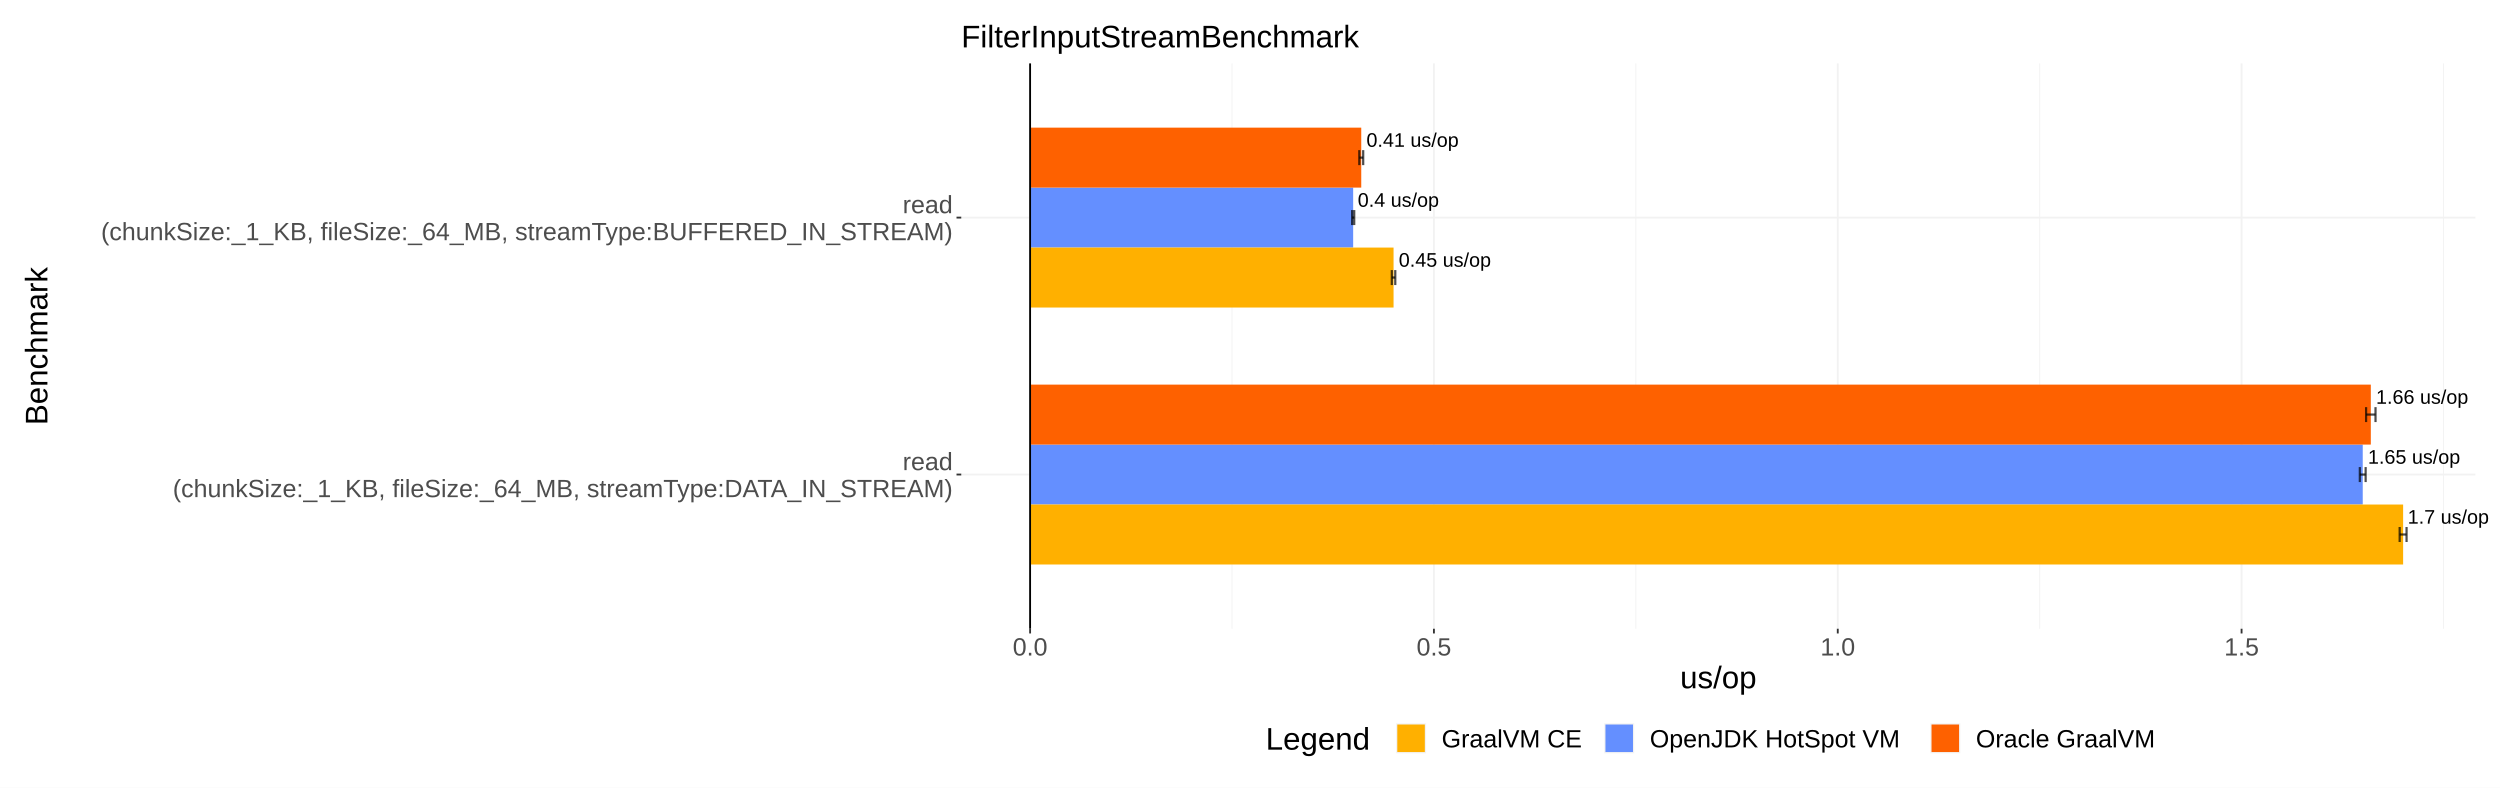
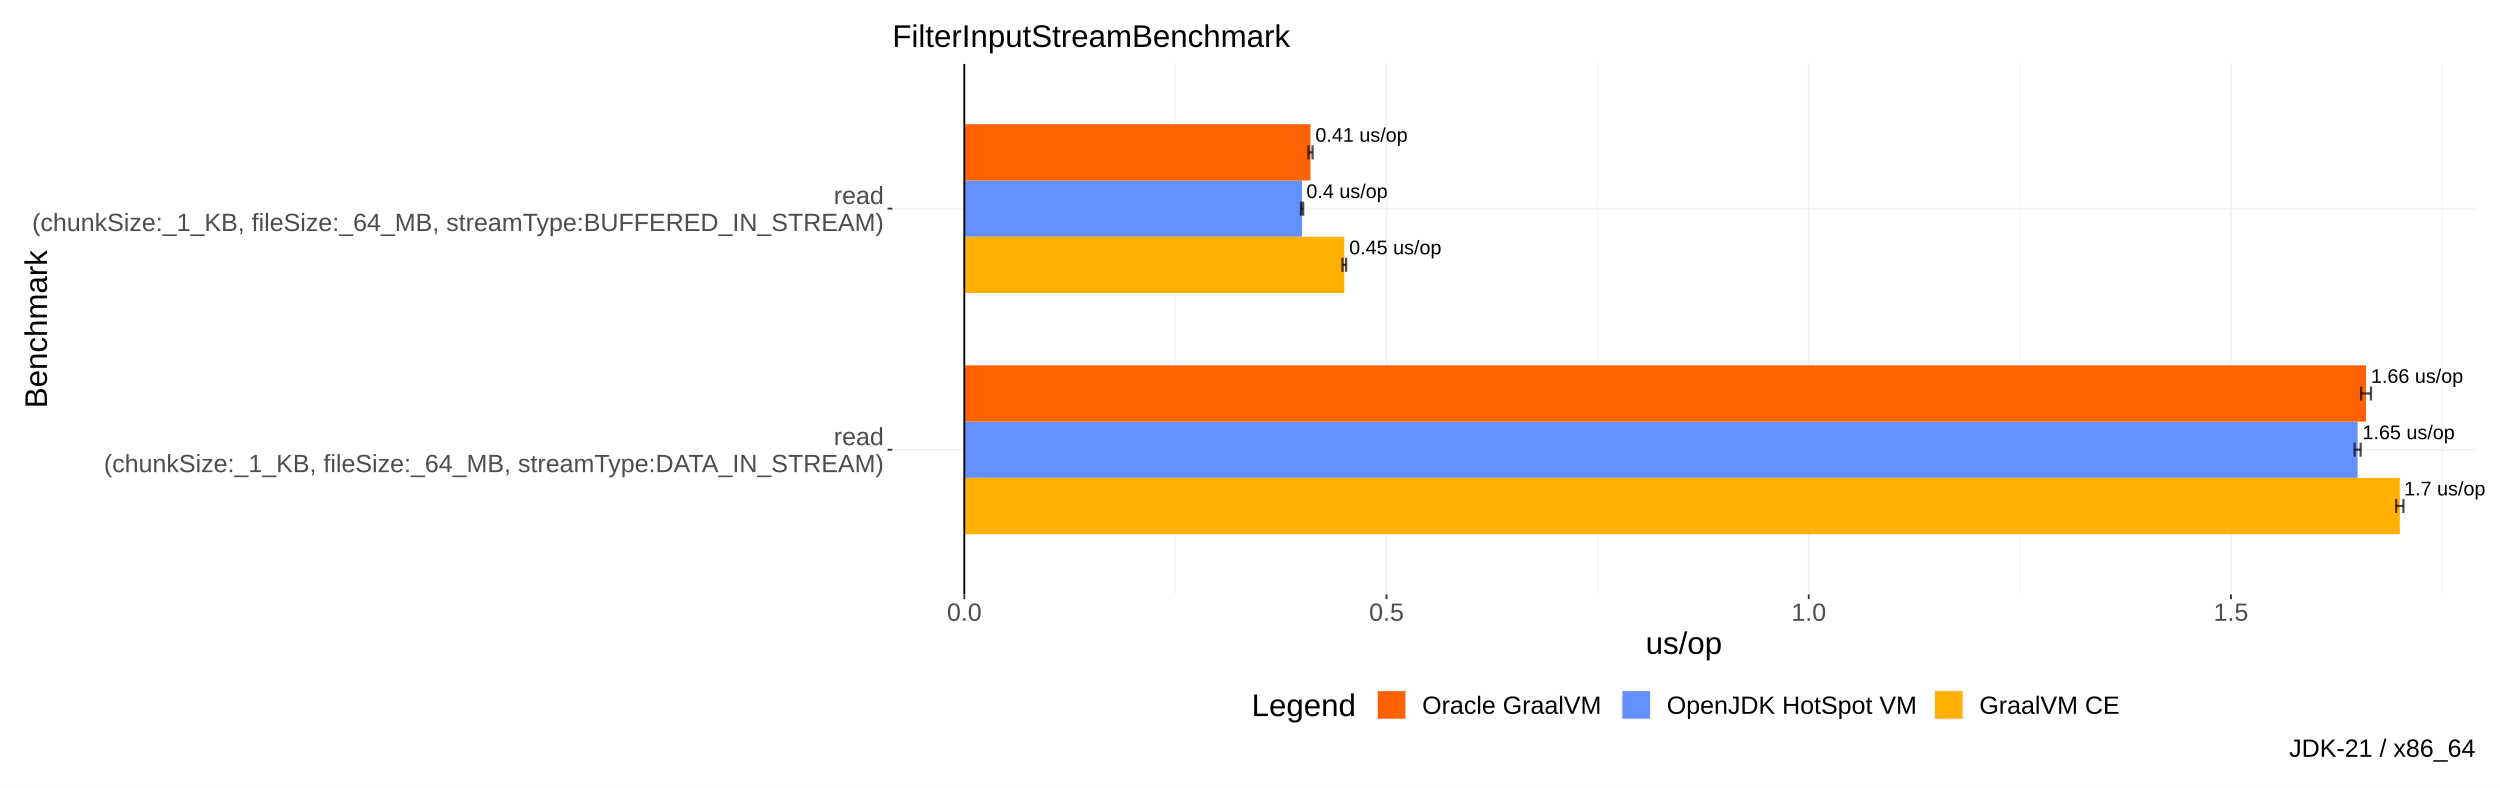
<svg xmlns="http://www.w3.org/2000/svg" class="svglite" width="1440.00pt" height="453.54pt" viewBox="0 0 1440.00 453.54">
  <defs>
    <style type="text/css">
    .svglite line, .svglite polyline, .svglite polygon, .svglite path, .svglite rect, .svglite circle {
      fill: none;
      stroke: #000000;
      stroke-linecap: round;
      stroke-linejoin: round;
      stroke-miterlimit: 10.00;
    }
    .svglite text {
      white-space: pre;
    }
  </style>
  </defs>
  <rect width="100%" height="100%" style="stroke: none; fill: #FFFFFF;" />
  <defs>
    <clipPath id="cpMC4wMHwxNDQwLjAwfDAuMDB8NDUzLjU0">
      <rect x="0.00" y="0.00" width="1440.00" height="453.54" />
    </clipPath>
  </defs>
  <g clip-path="url(#cpMC4wMHwxNDQwLjAwfDAuMDB8NDUzLjU0)">
    <rect x="0.00" y="0.00" width="1440.00" height="453.54" style="stroke-width: 1.07; stroke: #FFFFFF; fill: #FFFFFF;" />
-     <rect x="553.69" y="36.52" width="872.13" height="325.62" style="stroke-width: 1.07; stroke: none;" />
-     <polyline points="709.64,362.15 709.64,36.52 " style="stroke-width: 0.53; stroke: #F2F2F2; stroke-linecap: butt;" />
-     <polyline points="942.24,362.15 942.24,36.52 " style="stroke-width: 0.53; stroke: #F2F2F2; stroke-linecap: butt;" />
-     <polyline points="1174.85,362.15 1174.85,36.52 " style="stroke-width: 0.53; stroke: #F2F2F2; stroke-linecap: butt;" />
-     <polyline points="1407.46,362.15 1407.46,36.52 " style="stroke-width: 0.53; stroke: #F2F2F2; stroke-linecap: butt;" />
-     <polyline points="553.69,273.34 1425.83,273.34 " style="stroke-width: 1.07; stroke: #F2F2F2; stroke-linecap: butt;" />
-     <polyline points="553.69,125.33 1425.83,125.33 " style="stroke-width: 1.07; stroke: #F2F2F2; stroke-linecap: butt;" />
-     <polyline points="593.34,362.15 593.34,36.52 " style="stroke-width: 1.07; stroke: #F2F2F2; stroke-linecap: butt;" />
-     <polyline points="825.94,362.15 825.94,36.52 " style="stroke-width: 1.07; stroke: #F2F2F2; stroke-linecap: butt;" />
-     <polyline points="1058.55,362.15 1058.55,36.52 " style="stroke-width: 1.07; stroke: #F2F2F2; stroke-linecap: butt;" />
-     <polyline points="1291.15,362.15 1291.15,36.52 " style="stroke-width: 1.07; stroke: #F2F2F2; stroke-linecap: butt;" />
-     <rect x="593.34" y="256.07" width="767.60" height="34.54" style="stroke-width: 1.07; stroke: none; stroke-linecap: butt; stroke-linejoin: miter; fill: #648FFF;" />
-     <rect x="593.34" y="290.61" width="790.86" height="34.54" style="stroke-width: 1.07; stroke: none; stroke-linecap: butt; stroke-linejoin: miter; fill: #FFB000;" />
-     <rect x="593.34" y="221.54" width="772.25" height="34.54" style="stroke-width: 1.07; stroke: none; stroke-linecap: butt; stroke-linejoin: miter; fill: #FE6100;" />
-     <rect x="593.34" y="108.06" width="186.08" height="34.54" style="stroke-width: 1.07; stroke: none; stroke-linecap: butt; stroke-linejoin: miter; fill: #648FFF;" />
-     <rect x="593.34" y="142.60" width="209.35" height="34.54" style="stroke-width: 1.07; stroke: none; stroke-linecap: butt; stroke-linejoin: miter; fill: #FFB000;" />
-     <rect x="593.34" y="73.52" width="190.74" height="34.54" style="stroke-width: 1.07; stroke: none; stroke-linecap: butt; stroke-linejoin: miter; fill: #FE6100;" />
-     <text x="1363.94" y="267.12" style="font-size: 11.38px; font-family: &quot;Liberation Sans&quot;;" textLength="60.08px" lengthAdjust="spacingAndGlyphs">1.65 us/op</text>
-     <text x="1386.84" y="301.65" style="font-size: 11.38px; font-family: &quot;Liberation Sans&quot;;" textLength="52.85px" lengthAdjust="spacingAndGlyphs">1.7 us/op</text>
-     <text x="1368.59" y="232.58" style="font-size: 11.38px; font-family: &quot;Liberation Sans&quot;;" textLength="60.08px" lengthAdjust="spacingAndGlyphs">1.66 us/op</text>
-     <text x="782.06" y="119.11" style="font-size: 11.38px; font-family: &quot;Liberation Sans&quot;;" textLength="52.85px" lengthAdjust="spacingAndGlyphs">0.4 us/op</text>
-     <text x="805.69" y="153.64" style="font-size: 11.38px; font-family: &quot;Liberation Sans&quot;;" textLength="60.08px" lengthAdjust="spacingAndGlyphs">0.45 us/op</text>
-     <text x="787.08" y="84.57" style="font-size: 11.38px; font-family: &quot;Liberation Sans&quot;;" textLength="60.08px" lengthAdjust="spacingAndGlyphs">0.41 us/op</text>
-     <polyline points="1362.61,277.66 1362.61,269.02 " style="stroke-width: 1.28; stroke: #000000; stroke-opacity: 0.70; stroke-linecap: butt;" />
-     <polyline points="1362.61,273.34 1359.26,273.34 " style="stroke-width: 1.28; stroke: #000000; stroke-opacity: 0.70; stroke-linecap: butt;" />
-     <polyline points="1359.26,277.66 1359.26,269.02 " style="stroke-width: 1.28; stroke: #000000; stroke-opacity: 0.70; stroke-linecap: butt;" />
-     <polyline points="1386.18,312.19 1386.18,303.56 " style="stroke-width: 1.28; stroke: #000000; stroke-opacity: 0.70; stroke-linecap: butt;" />
-     <polyline points="1386.18,307.88 1382.21,307.88 " style="stroke-width: 1.28; stroke: #000000; stroke-opacity: 0.70; stroke-linecap: butt;" />
-     <polyline points="1382.21,312.19 1382.21,303.56 " style="stroke-width: 1.28; stroke: #000000; stroke-opacity: 0.70; stroke-linecap: butt;" />
-     <polyline points="1368.30,243.12 1368.30,234.49 " style="stroke-width: 1.28; stroke: #000000; stroke-opacity: 0.70; stroke-linecap: butt;" />
-     <polyline points="1368.30,238.80 1362.87,238.80 " style="stroke-width: 1.28; stroke: #000000; stroke-opacity: 0.70; stroke-linecap: butt;" />
-     <polyline points="1362.87,243.12 1362.87,234.49 " style="stroke-width: 1.28; stroke: #000000; stroke-opacity: 0.70; stroke-linecap: butt;" />
-     <polyline points="780.03,129.65 780.03,121.01 " style="stroke-width: 1.28; stroke: #000000; stroke-opacity: 0.70; stroke-linecap: butt;" />
-     <polyline points="780.03,125.33 778.81,125.33 " style="stroke-width: 1.28; stroke: #000000; stroke-opacity: 0.70; stroke-linecap: butt;" />
-     <polyline points="778.81,129.65 778.81,121.01 " style="stroke-width: 1.28; stroke: #000000; stroke-opacity: 0.70; stroke-linecap: butt;" />
-     <polyline points="803.68,164.18 803.68,155.55 " style="stroke-width: 1.28; stroke: #000000; stroke-opacity: 0.70; stroke-linecap: butt;" />
-     <polyline points="803.68,159.86 801.68,159.86 " style="stroke-width: 1.28; stroke: #000000; stroke-opacity: 0.70; stroke-linecap: butt;" />
-     <polyline points="801.68,164.18 801.68,155.55 " style="stroke-width: 1.28; stroke: #000000; stroke-opacity: 0.70; stroke-linecap: butt;" />
-     <polyline points="785.20,95.11 785.20,86.48 " style="stroke-width: 1.28; stroke: #000000; stroke-opacity: 0.70; stroke-linecap: butt;" />
-     <polyline points="785.20,90.79 782.95,90.79 " style="stroke-width: 1.28; stroke: #000000; stroke-opacity: 0.70; stroke-linecap: butt;" />
-     <polyline points="782.95,95.11 782.95,86.48 " style="stroke-width: 1.28; stroke: #000000; stroke-opacity: 0.70; stroke-linecap: butt;" />
-     <line x1="593.34" y1="362.15" x2="593.34" y2="36.52" style="stroke-width: 1.07; stroke-linecap: butt;" />
-     <text x="548.76" y="270.81" text-anchor="end" style="font-size: 14.40px;fill: #4D4D4D; font-family: &quot;Liberation Sans&quot;;" textLength="32.41px" lengthAdjust="spacingAndGlyphs">read</text>
-     <text x="548.76" y="286.36" text-anchor="end" style="font-size: 14.40px;fill: #4D4D4D; font-family: &quot;Liberation Sans&quot;;" textLength="475.82px" lengthAdjust="spacingAndGlyphs">(chunkSize:_1_KB, fileSize:_64_MB, streamType:DATA_IN_STREAM)</text>
-     <text x="548.76" y="122.80" text-anchor="end" style="font-size: 14.40px;fill: #4D4D4D; font-family: &quot;Liberation Sans&quot;;" textLength="32.41px" lengthAdjust="spacingAndGlyphs">read</text>
-     <text x="548.76" y="138.35" text-anchor="end" style="font-size: 14.40px;fill: #4D4D4D; font-family: &quot;Liberation Sans&quot;;" textLength="514.98px" lengthAdjust="spacingAndGlyphs">(chunkSize:_1_KB, fileSize:_64_MB, streamType:BUFFERED_IN_STREAM)</text>
-     <polyline points="550.95,273.34 553.69,273.34 " style="stroke-width: 1.07; stroke: #333333; stroke-linecap: butt;" />
-     <polyline points="550.95,125.33 553.69,125.33 " style="stroke-width: 1.07; stroke: #333333; stroke-linecap: butt;" />
-     <polyline points="593.34,364.89 593.34,362.15 " style="stroke-width: 1.07; stroke: #333333; stroke-linecap: butt;" />
-     <polyline points="825.94,364.89 825.94,362.15 " style="stroke-width: 1.07; stroke: #333333; stroke-linecap: butt;" />
-     <polyline points="1058.55,364.89 1058.55,362.15 " style="stroke-width: 1.07; stroke: #333333; stroke-linecap: butt;" />
-     <polyline points="1291.15,364.89 1291.15,362.15 " style="stroke-width: 1.07; stroke: #333333; stroke-linecap: butt;" />
-     <text x="593.34" y="377.57" text-anchor="middle" style="font-size: 14.40px;fill: #4D4D4D; font-family: &quot;Liberation Sans&quot;;" textLength="22.89px" lengthAdjust="spacingAndGlyphs">0.0</text>
-     <text x="825.94" y="377.57" text-anchor="middle" style="font-size: 14.40px;fill: #4D4D4D; font-family: &quot;Liberation Sans&quot;;" textLength="22.89px" lengthAdjust="spacingAndGlyphs">0.5</text>
-     <text x="1058.55" y="377.57" text-anchor="middle" style="font-size: 14.40px;fill: #4D4D4D; font-family: &quot;Liberation Sans&quot;;" textLength="22.89px" lengthAdjust="spacingAndGlyphs">1.0</text>
-     <text x="1291.15" y="377.57" text-anchor="middle" style="font-size: 14.40px;fill: #4D4D4D; font-family: &quot;Liberation Sans&quot;;" textLength="22.89px" lengthAdjust="spacingAndGlyphs">1.5</text>
-     <text x="989.76" y="396.43" text-anchor="middle" style="font-size: 18.00px; font-family: &quot;Liberation Sans&quot;;" textLength="49.28px" lengthAdjust="spacingAndGlyphs">us/op</text>
-     <text transform="translate(27.30,199.33) rotate(-90)" text-anchor="middle" style="font-size: 18.00px; font-family: &quot;Liberation Sans&quot;;" textLength="102.52px" lengthAdjust="spacingAndGlyphs">Benchmark</text>
-     <rect x="723.57" y="411.13" width="532.38" height="28.24" style="stroke-width: 1.07; stroke: none; fill: #FFFFFF;" />
-     <text x="729.05" y="431.81" style="font-size: 18.00px; font-family: &quot;Liberation Sans&quot;;" textLength="66.12px" lengthAdjust="spacingAndGlyphs">Legend</text>
-     <rect x="804.13" y="416.61" width="17.28" height="17.28" style="stroke-width: 1.07; stroke: none; fill: #F2F2F2;" />
-     <rect x="804.84" y="417.32" width="15.86" height="15.86" style="stroke-width: 1.07; stroke: none; stroke-linecap: butt; stroke-linejoin: miter; fill: #FFB000;" />
-     <rect x="924.03" y="416.61" width="17.28" height="17.28" style="stroke-width: 1.07; stroke: none; fill: #F2F2F2;" />
-     <rect x="924.74" y="417.32" width="15.86" height="15.86" style="stroke-width: 1.07; stroke: none; stroke-linecap: butt; stroke-linejoin: miter; fill: #648FFF;" />
-     <rect x="1111.86" y="416.61" width="17.28" height="17.28" style="stroke-width: 1.07; stroke: none; fill: #F2F2F2;" />
-     <rect x="1112.56" y="417.32" width="15.86" height="15.86" style="stroke-width: 1.07; stroke: none; stroke-linecap: butt; stroke-linejoin: miter; fill: #FE6100;" />
-     <text x="830.38" y="430.50" style="font-size: 14.40px; font-family: &quot;Liberation Sans&quot;;" textLength="84.69px" lengthAdjust="spacingAndGlyphs">GraalVM CE</text>
-     <text x="950.28" y="430.50" style="font-size: 14.40px; font-family: &quot;Liberation Sans&quot;;" textLength="152.61px" lengthAdjust="spacingAndGlyphs">OpenJDK HotSpot VM</text>
-     <text x="1138.10" y="430.50" style="font-size: 14.40px; font-family: &quot;Liberation Sans&quot;;" textLength="112.37px" lengthAdjust="spacingAndGlyphs">Oracle GraalVM</text>
-     <text x="553.69" y="27.30" style="font-size: 18.00px; font-family: &quot;Liberation Sans&quot;;" textLength="258.83px" lengthAdjust="spacingAndGlyphs">FilterInputStreamBenchmark</text>
+     <rect x="513.99" y="36.82" width="911.83" height="305.55" style="stroke-width: 1.07; stroke: none;" />
+     <polyline points="677.04,342.37 677.04,36.82 " style="stroke-width: 0.53; stroke: #F2F2F2; stroke-linecap: butt;" />
+     <polyline points="920.23,342.37 920.23,36.82 " style="stroke-width: 0.53; stroke: #F2F2F2; stroke-linecap: butt;" />
+     <polyline points="1163.43,342.37 1163.43,36.82 " style="stroke-width: 0.53; stroke: #F2F2F2; stroke-linecap: butt;" />
+     <polyline points="1406.62,342.37 1406.62,36.82 " style="stroke-width: 0.53; stroke: #F2F2F2; stroke-linecap: butt;" />
+     <polyline points="513.99,259.04 1425.83,259.04 " style="stroke-width: 1.07; stroke: #F2F2F2; stroke-linecap: butt;" />
+     <polyline points="513.99,120.16 1425.83,120.16 " style="stroke-width: 1.07; stroke: #F2F2F2; stroke-linecap: butt;" />
+     <polyline points="555.44,342.37 555.44,36.82 " style="stroke-width: 1.07; stroke: #F2F2F2; stroke-linecap: butt;" />
+     <polyline points="798.63,342.37 798.63,36.82 " style="stroke-width: 1.07; stroke: #F2F2F2; stroke-linecap: butt;" />
+     <polyline points="1041.83,342.37 1041.83,36.82 " style="stroke-width: 1.07; stroke: #F2F2F2; stroke-linecap: butt;" />
+     <polyline points="1285.02,342.37 1285.02,36.82 " style="stroke-width: 1.07; stroke: #F2F2F2; stroke-linecap: butt;" />
+     <rect x="555.44" y="242.84" width="802.54" height="32.41" style="stroke-width: 1.07; stroke: none; stroke-linecap: butt; stroke-linejoin: miter; fill: #648FFF;" />
+     <rect x="555.44" y="275.25" width="826.86" height="32.41" style="stroke-width: 1.07; stroke: none; stroke-linecap: butt; stroke-linejoin: miter; fill: #FFB000;" />
+     <rect x="555.44" y="210.43" width="807.40" height="32.41" style="stroke-width: 1.07; stroke: none; stroke-linecap: butt; stroke-linejoin: miter; fill: #FE6100;" />
+     <rect x="555.44" y="103.95" width="194.56" height="32.41" style="stroke-width: 1.07; stroke: none; stroke-linecap: butt; stroke-linejoin: miter; fill: #648FFF;" />
+     <rect x="555.44" y="136.36" width="218.87" height="32.41" style="stroke-width: 1.07; stroke: none; stroke-linecap: butt; stroke-linejoin: miter; fill: #FFB000;" />
+     <rect x="555.44" y="71.55" width="199.42" height="32.41" style="stroke-width: 1.07; stroke: none; stroke-linecap: butt; stroke-linejoin: miter; fill: #FE6100;" />
+     <text x="1360.79" y="252.95" style="font-size: 11.38px; font-family: &quot;Liberation Sans&quot;;" textLength="56.12px" lengthAdjust="spacingAndGlyphs">1.65 us/op</text>
+     <text x="1384.78" y="285.35" style="font-size: 11.38px; font-family: &quot;Liberation Sans&quot;;" textLength="49.62px" lengthAdjust="spacingAndGlyphs">1.7 us/op</text>
+     <text x="1365.65" y="220.54" style="font-size: 11.38px; font-family: &quot;Liberation Sans&quot;;" textLength="56.12px" lengthAdjust="spacingAndGlyphs">1.66 us/op</text>
+     <text x="752.48" y="114.06" style="font-size: 11.38px; font-family: &quot;Liberation Sans&quot;;" textLength="49.62px" lengthAdjust="spacingAndGlyphs">0.4 us/op</text>
+     <text x="777.12" y="146.47" style="font-size: 11.38px; font-family: &quot;Liberation Sans&quot;;" textLength="56.12px" lengthAdjust="spacingAndGlyphs">0.45 us/op</text>
+     <text x="757.67" y="81.65" style="font-size: 11.38px; font-family: &quot;Liberation Sans&quot;;" textLength="56.12px" lengthAdjust="spacingAndGlyphs">0.41 us/op</text>
+     <polyline points="1359.73,263.09 1359.73,254.99 " style="stroke-width: 1.28; stroke: #000000; stroke-opacity: 0.70; stroke-linecap: butt;" />
+     <polyline points="1359.73,259.04 1356.23,259.04 " style="stroke-width: 1.28; stroke: #000000; stroke-opacity: 0.70; stroke-linecap: butt;" />
+     <polyline points="1356.23,263.09 1356.23,254.99 " style="stroke-width: 1.28; stroke: #000000; stroke-opacity: 0.70; stroke-linecap: butt;" />
+     <polyline points="1384.38,295.50 1384.38,287.40 " style="stroke-width: 1.28; stroke: #000000; stroke-opacity: 0.70; stroke-linecap: butt;" />
+     <polyline points="1384.38,291.45 1380.22,291.45 " style="stroke-width: 1.28; stroke: #000000; stroke-opacity: 0.70; stroke-linecap: butt;" />
+     <polyline points="1380.22,295.50 1380.22,287.40 " style="stroke-width: 1.28; stroke: #000000; stroke-opacity: 0.70; stroke-linecap: butt;" />
+     <polyline points="1365.68,230.69 1365.68,222.59 " style="stroke-width: 1.28; stroke: #000000; stroke-opacity: 0.70; stroke-linecap: butt;" />
+     <polyline points="1365.68,226.64 1360.01,226.64 " style="stroke-width: 1.28; stroke: #000000; stroke-opacity: 0.70; stroke-linecap: butt;" />
+     <polyline points="1360.01,230.69 1360.01,222.59 " style="stroke-width: 1.28; stroke: #000000; stroke-opacity: 0.70; stroke-linecap: butt;" />
+     <polyline points="750.63,124.21 750.63,116.11 " style="stroke-width: 1.28; stroke: #000000; stroke-opacity: 0.70; stroke-linecap: butt;" />
+     <polyline points="750.63,120.16 749.36,120.16 " style="stroke-width: 1.28; stroke: #000000; stroke-opacity: 0.70; stroke-linecap: butt;" />
+     <polyline points="749.36,124.21 749.36,116.11 " style="stroke-width: 1.28; stroke: #000000; stroke-opacity: 0.70; stroke-linecap: butt;" />
+     <polyline points="775.36,156.61 775.36,148.51 " style="stroke-width: 1.28; stroke: #000000; stroke-opacity: 0.70; stroke-linecap: butt;" />
+     <polyline points="775.36,152.56 773.27,152.56 " style="stroke-width: 1.28; stroke: #000000; stroke-opacity: 0.70; stroke-linecap: butt;" />
+     <polyline points="773.27,156.61 773.27,148.51 " style="stroke-width: 1.28; stroke: #000000; stroke-opacity: 0.70; stroke-linecap: butt;" />
+     <polyline points="756.04,91.80 756.04,83.70 " style="stroke-width: 1.28; stroke: #000000; stroke-opacity: 0.70; stroke-linecap: butt;" />
+     <polyline points="756.04,87.75 753.68,87.75 " style="stroke-width: 1.28; stroke: #000000; stroke-opacity: 0.70; stroke-linecap: butt;" />
+     <polyline points="753.68,91.80 753.68,83.70 " style="stroke-width: 1.28; stroke: #000000; stroke-opacity: 0.70; stroke-linecap: butt;" />
+     <line x1="555.44" y1="342.37" x2="555.44" y2="36.82" style="stroke-width: 1.07; stroke-linecap: butt;" />
+     <text x="509.06" y="256.41" text-anchor="end" style="font-size: 14.40px;fill: #4D4D4D; font-family: &quot;Liberation Sans&quot;;" textLength="30.97px" lengthAdjust="spacingAndGlyphs">read</text>
+     <text x="509.06" y="271.96" text-anchor="end" style="font-size: 14.40px;fill: #4D4D4D; font-family: &quot;Liberation Sans&quot;;" textLength="441.61px" lengthAdjust="spacingAndGlyphs">(chunkSize:_1_KB, fileSize:_64_MB, streamType:DATA_IN_STREAM)</text>
+     <text x="509.06" y="117.52" text-anchor="end" style="font-size: 14.40px;fill: #4D4D4D; font-family: &quot;Liberation Sans&quot;;" textLength="30.97px" lengthAdjust="spacingAndGlyphs">read</text>
+     <text x="509.06" y="133.07" text-anchor="end" style="font-size: 14.40px;fill: #4D4D4D; font-family: &quot;Liberation Sans&quot;;" textLength="474.98px" lengthAdjust="spacingAndGlyphs">(chunkSize:_1_KB, fileSize:_64_MB, streamType:BUFFERED_IN_STREAM)</text>
+     <polyline points="511.25,259.04 513.99,259.04 " style="stroke-width: 1.07; stroke: #333333; stroke-linecap: butt;" />
+     <polyline points="511.25,120.16 513.99,120.16 " style="stroke-width: 1.07; stroke: #333333; stroke-linecap: butt;" />
+     <polyline points="555.44,345.11 555.44,342.37 " style="stroke-width: 1.07; stroke: #333333; stroke-linecap: butt;" />
+     <polyline points="798.63,345.11 798.63,342.37 " style="stroke-width: 1.07; stroke: #333333; stroke-linecap: butt;" />
+     <polyline points="1041.83,345.11 1041.83,342.37 " style="stroke-width: 1.07; stroke: #333333; stroke-linecap: butt;" />
+     <polyline points="1285.02,345.11 1285.02,342.37 " style="stroke-width: 1.07; stroke: #333333; stroke-linecap: butt;" />
+     <text x="555.44" y="357.59" text-anchor="middle" style="font-size: 14.40px;fill: #4D4D4D; font-family: &quot;Liberation Sans&quot;;" textLength="20.32px" lengthAdjust="spacingAndGlyphs">0.0</text>
+     <text x="798.63" y="357.59" text-anchor="middle" style="font-size: 14.40px;fill: #4D4D4D; font-family: &quot;Liberation Sans&quot;;" textLength="20.32px" lengthAdjust="spacingAndGlyphs">0.5</text>
+     <text x="1041.83" y="357.59" text-anchor="middle" style="font-size: 14.40px;fill: #4D4D4D; font-family: &quot;Liberation Sans&quot;;" textLength="20.32px" lengthAdjust="spacingAndGlyphs">1.0</text>
+     <text x="1285.02" y="357.59" text-anchor="middle" style="font-size: 14.40px;fill: #4D4D4D; font-family: &quot;Liberation Sans&quot;;" textLength="20.32px" lengthAdjust="spacingAndGlyphs">1.5</text>
+     <text x="969.91" y="376.64" text-anchor="middle" style="font-size: 18.00px; font-family: &quot;Liberation Sans&quot;;" textLength="48.41px" lengthAdjust="spacingAndGlyphs">us/op</text>
+     <text transform="translate(27.03,189.60) rotate(-90)" text-anchor="middle" style="font-size: 18.00px; font-family: &quot;Liberation Sans&quot;;" textLength="96.72px" lengthAdjust="spacingAndGlyphs">Benchmark</text>
+     <rect x="715.45" y="391.91" width="508.92" height="28.24" style="stroke-width: 1.07; stroke: none; fill: #FFFFFF;" />
+     <text x="720.93" y="412.46" style="font-size: 18.00px; font-family: &quot;Liberation Sans&quot;;" textLength="63.01px" lengthAdjust="spacingAndGlyphs">Legend</text>
+     <rect x="792.90" y="397.39" width="17.28" height="17.28" style="stroke-width: 1.07; stroke: none; fill: #F2F2F2;" />
+     <rect x="793.61" y="398.10" width="15.86" height="15.86" style="stroke-width: 1.07; stroke: none; stroke-linecap: butt; stroke-linejoin: miter; fill: #FE6100;" />
+     <rect x="933.81" y="397.39" width="17.28" height="17.28" style="stroke-width: 1.07; stroke: none; fill: #F2F2F2;" />
+     <rect x="934.51" y="398.10" width="15.86" height="15.86" style="stroke-width: 1.07; stroke: none; stroke-linecap: butt; stroke-linejoin: miter; fill: #648FFF;" />
+     <rect x="1113.85" y="397.39" width="17.28" height="17.28" style="stroke-width: 1.07; stroke: none; fill: #F2F2F2;" />
+     <rect x="1114.56" y="398.10" width="15.86" height="15.86" style="stroke-width: 1.07; stroke: none; stroke-linecap: butt; stroke-linejoin: miter; fill: #FFB000;" />
+     <text x="819.15" y="411.17" style="font-size: 14.40px; font-family: &quot;Liberation Sans&quot;;" textLength="105.69px" lengthAdjust="spacingAndGlyphs">Oracle GraalVM</text>
+     <text x="960.05" y="411.17" style="font-size: 14.40px; font-family: &quot;Liberation Sans&quot;;" textLength="144.83px" lengthAdjust="spacingAndGlyphs">OpenJDK HotSpot VM</text>
+     <text x="1140.09" y="411.17" style="font-size: 14.40px; font-family: &quot;Liberation Sans&quot;;" textLength="78.80px" lengthAdjust="spacingAndGlyphs">GraalVM CE</text>
+     <text x="513.99" y="27.03" style="font-size: 18.00px; font-family: &quot;Liberation Sans&quot;;" textLength="246.29px" lengthAdjust="spacingAndGlyphs">FilterInputStreamBenchmark</text>
+     <text x="1425.83" y="435.91" text-anchor="end" style="font-size: 14.40px; font-family: &quot;Liberation Sans&quot;;" textLength="104.20px" lengthAdjust="spacingAndGlyphs">JDK-21 / x86_64</text>
  </g>
</svg>
